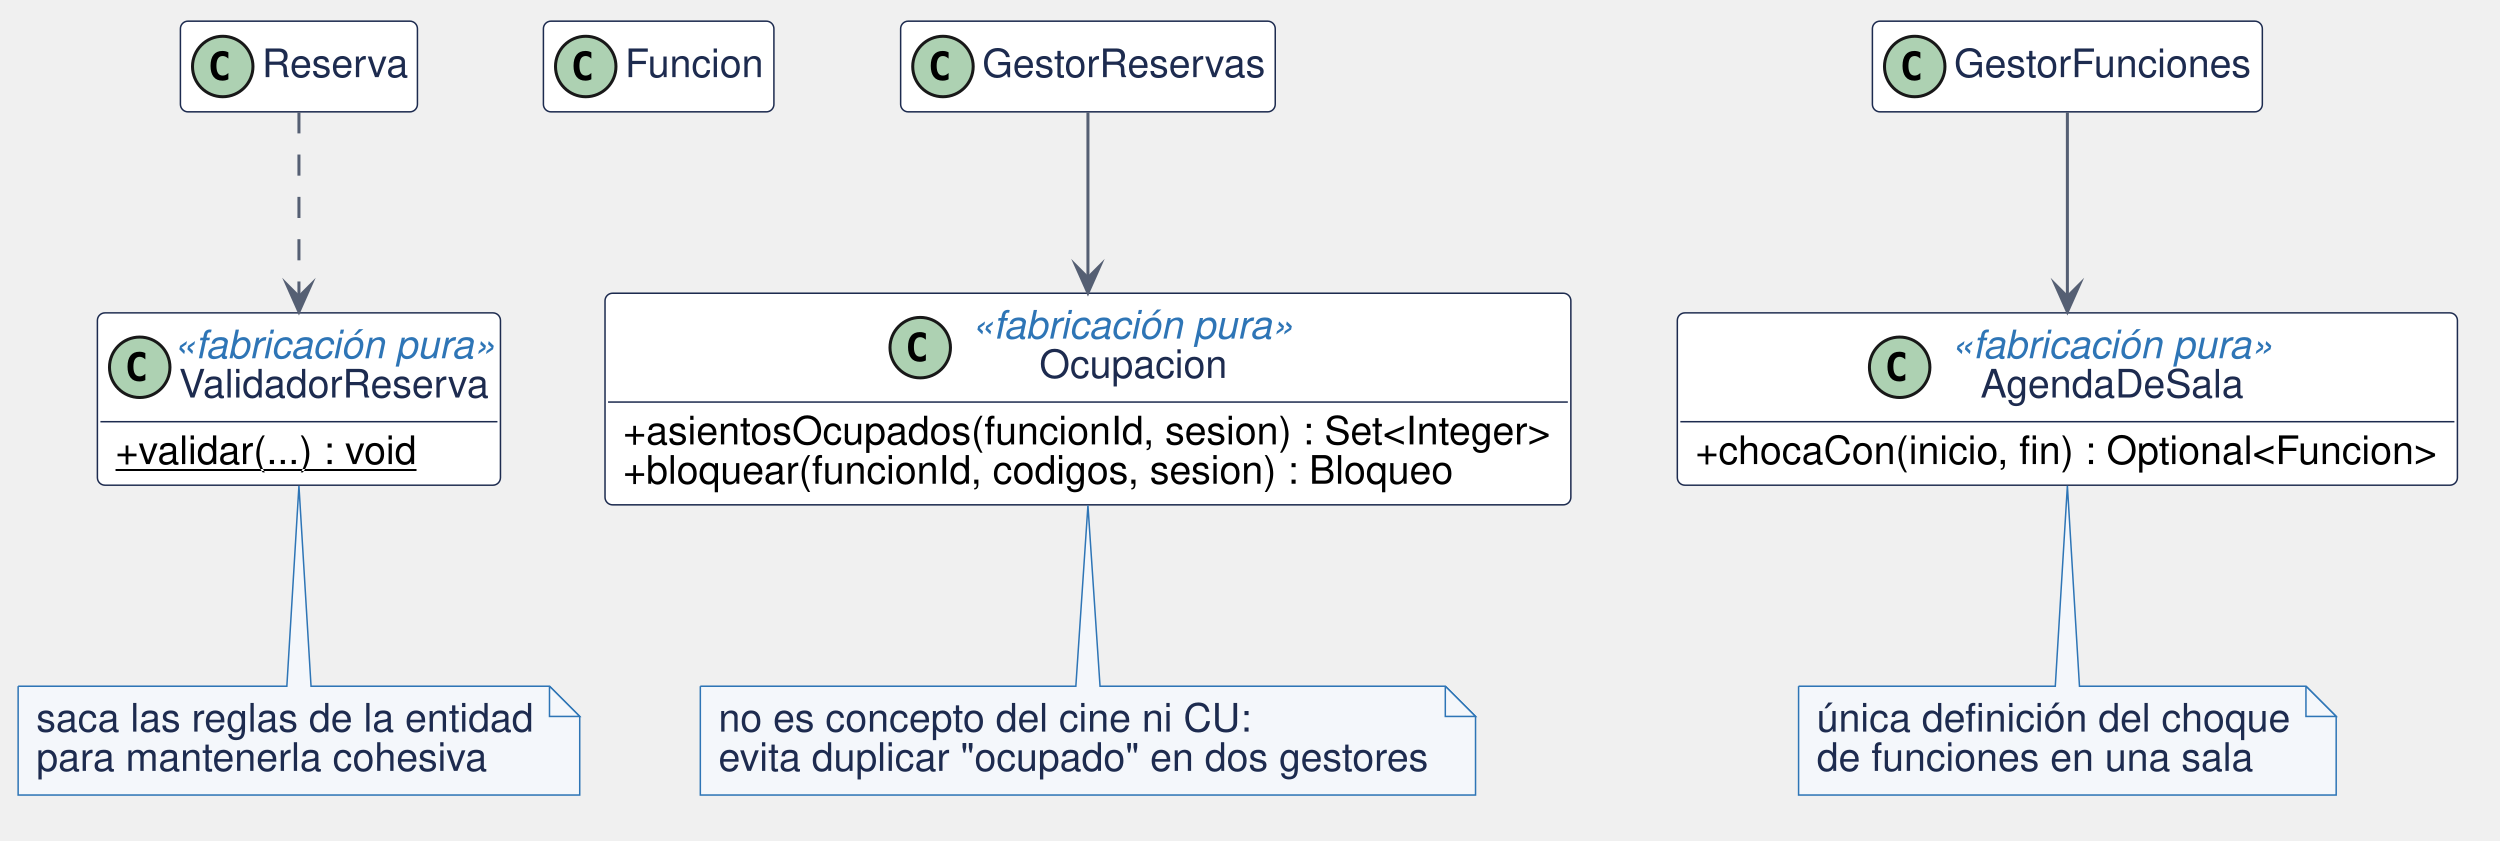
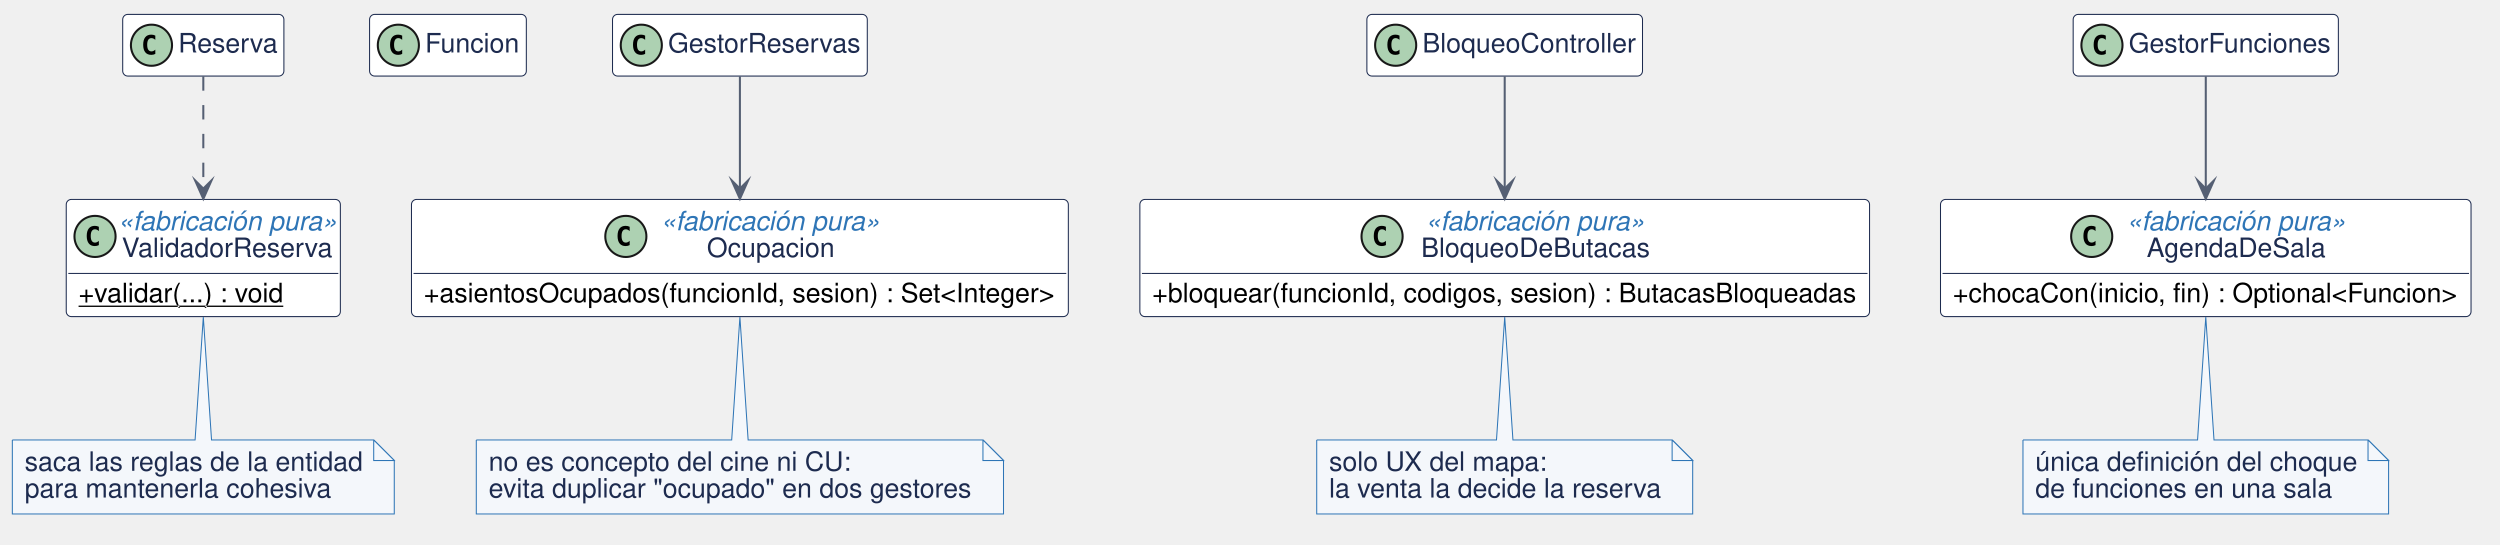
- <svg xmlns="http://www.w3.org/2000/svg" version="1.1" data-diagram-type="CLASS" style="width:827px;height:278px;" width="827px" height="278px" viewBox="0 0 827 278" zoomAndPan="magnify" preserveAspectRatio="none" contentStyleType="text/css">
+ <svg xmlns="http://www.w3.org/2000/svg" version="1.1" data-diagram-type="CLASS" style="width:1216px;height:265px;" width="1216px" height="265px" viewBox="0 0 1216 265" zoomAndPan="magnify" preserveAspectRatio="none" contentStyleType="text/css">
  <defs />
  <g font-family="sans-serif" lengthAdjust="spacing">
    <g class="entity" data-qualified-name="Reserva" id="ent0001" data-source-line="2">
      <rect x="59.68" y="7" width="78.407" height="30" fill="#FFF" style="stroke:#1D2B4F;stroke-width:0.5;" rx="2.5" ry="2.5" />
      <ellipse cx="73.68" cy="22" rx="10" ry="10" fill="#ADD1B2" style="stroke:#181818;stroke-width:1;" />
      <path d="M75.542,26.227 Q75.097,26.456 74.609,26.57 Q74.12,26.684 73.58,26.684 Q71.663,26.684 70.654,25.421 Q69.645,24.158 69.645,21.771 Q69.645,19.378 70.654,18.115 Q71.663,16.852 73.58,16.852 Q74.12,16.852 74.615,16.966 Q75.11,17.08 75.542,17.309 L75.542,19.391 Q75.059,18.946 74.606,18.74 Q74.152,18.534 73.669,18.534 Q72.641,18.534 72.117,19.349 Q71.594,20.165 71.594,21.771 Q71.594,23.371 72.117,24.186 Q72.641,25.002 73.669,25.002 Q74.152,25.002 74.606,24.796 Q75.059,24.589 75.542,24.145 Z " fill="#000" />
      <text x="86.68" y="25.51" fill="#1D2B4F" font-size="13" textLength="48.407" font-family="Helvetica">Reserva</text>
    </g>
    <g class="entity" data-qualified-name="Funcion" id="ent0002" data-source-line="3">
      <rect x="179.76" y="7" width="76.249" height="30" fill="#FFF" style="stroke:#1D2B4F;stroke-width:0.5;" rx="2.5" ry="2.5" />
      <ellipse cx="193.76" cy="22" rx="10" ry="10" fill="#ADD1B2" style="stroke:#181818;stroke-width:1;" />
      <path d="M195.622,26.227 Q195.177,26.456 194.689,26.57 Q194.2,26.684 193.66,26.684 Q191.743,26.684 190.734,25.421 Q189.725,24.158 189.725,21.771 Q189.725,19.378 190.734,18.115 Q191.743,16.852 193.66,16.852 Q194.2,16.852 194.695,16.966 Q195.19,17.08 195.622,17.309 L195.622,19.391 Q195.139,18.946 194.686,18.74 Q194.232,18.534 193.749,18.534 Q192.721,18.534 192.197,19.349 Q191.674,20.165 191.674,21.771 Q191.674,23.371 192.197,24.186 Q192.721,25.002 193.749,25.002 Q194.232,25.002 194.686,24.796 Q195.139,24.589 195.622,24.145 Z " fill="#000" />
      <text x="206.76" y="25.51" fill="#1D2B4F" font-size="13" textLength="46.249" font-family="Helvetica">Funcion</text>
    </g>
    <g class="entity" data-qualified-name="GestorReservas" id="ent0003" data-source-line="4">
      <rect x="297.93" y="7" width="123.92" height="30" fill="#FFF" style="stroke:#1D2B4F;stroke-width:0.5;" rx="2.5" ry="2.5" />
      <ellipse cx="311.93" cy="22" rx="10" ry="10" fill="#ADD1B2" style="stroke:#181818;stroke-width:1;" />
      <path d="M313.792,26.227 Q313.347,26.456 312.859,26.57 Q312.37,26.684 311.83,26.684 Q309.913,26.684 308.904,25.421 Q307.895,24.158 307.895,21.771 Q307.895,19.378 308.904,18.115 Q309.913,16.852 311.83,16.852 Q312.37,16.852 312.865,16.966 Q313.36,17.08 313.792,17.309 L313.792,19.391 Q313.309,18.946 312.856,18.74 Q312.402,18.534 311.919,18.534 Q310.891,18.534 310.367,19.349 Q309.844,20.165 309.844,21.771 Q309.844,23.371 310.367,24.186 Q310.891,25.002 311.919,25.002 Q312.402,25.002 312.856,24.796 Q313.309,24.589 313.792,24.145 Z " fill="#000" />
      <text x="324.93" y="25.51" fill="#1D2B4F" font-size="13" textLength="93.92" font-family="Helvetica">GestorReservas</text>
    </g>
    <g class="entity" data-qualified-name="Ocupacion" id="ent0004" data-source-line="5">
-       <rect x="200.14" y="97" width="319.5" height="70" fill="#FFF" style="stroke:#1D2B4F;stroke-width:0.5;" rx="2.5" ry="2.5" />
+       <rect x="200.14" y="97" width="319.5" height="57" fill="#FFF" style="stroke:#1D2B4F;stroke-width:0.5;" rx="2.5" ry="2.5" />
      <ellipse cx="304.411" cy="115" rx="10" ry="10" fill="#ADD1B2" style="stroke:#181818;stroke-width:1;" />
      <path d="M306.273,119.227 Q305.828,119.456 305.339,119.57 Q304.851,119.684 304.311,119.684 Q302.394,119.684 301.385,118.421 Q300.376,117.158 300.376,114.771 Q300.376,112.378 301.385,111.115 Q302.394,109.852 304.311,109.852 Q304.851,109.852 305.346,109.966 Q305.841,110.08 306.273,110.309 L306.273,112.391 Q305.79,111.946 305.336,111.74 Q304.882,111.534 304.4,111.534 Q303.372,111.534 302.848,112.349 Q302.324,113.165 302.324,114.771 Q302.324,116.371 302.848,117.186 Q303.372,118.002 304.4,118.002 Q304.882,118.002 305.336,117.796 Q305.79,117.589 306.273,117.145 Z " fill="#000" />
      <text x="321.411" y="112.01" fill="#2E75B6" font-size="13" textLength="106.958" font-style="italic" font-family="Helvetica">«fabricación pura»</text>
      <text x="343.815" y="125.01" fill="#1D2B4F" font-size="13" textLength="62.15" font-family="Helvetica">Ocupacion</text>
      <line x1="201.14" y1="133" x2="518.64" y2="133" style="stroke:#1D2B4F;stroke-width:0.5;" />
      <text x="206.14" y="147.01" fill="#000" font-size="13" textLength="307.5" font-family="Helvetica">+asientosOcupados(funcionId, sesion) : Set&lt;Integer&gt;</text>
-       <text x="206.14" y="160.01" fill="#000" font-size="13" textLength="274.987" font-family="Helvetica">+bloquear(funcionId, codigos, sesion) : Bloqueo</text>
    </g>
-     <g class="entity" data-qualified-name="AgendaDeSala" id="ent0005" data-source-line="9">
-       <rect x="554.86" y="103.5" width="258.054" height="57" fill="#FFF" style="stroke:#1D2B4F;stroke-width:0.5;" rx="2.5" ry="2.5" />
-       <ellipse cx="628.408" cy="121.5" rx="10" ry="10" fill="#ADD1B2" style="stroke:#181818;stroke-width:1;" />
-       <path d="M630.27,125.727 Q629.826,125.956 629.337,126.07 Q628.848,126.184 628.308,126.184 Q626.391,126.184 625.382,124.921 Q624.373,123.658 624.373,121.271 Q624.373,118.878 625.382,117.615 Q626.391,116.352 628.308,116.352 Q628.848,116.352 629.343,116.466 Q629.838,116.58 630.27,116.809 L630.27,118.891 Q629.787,118.446 629.334,118.24 Q628.88,118.034 628.397,118.034 Q627.369,118.034 626.845,118.849 Q626.322,119.665 626.322,121.271 Q626.322,122.871 626.845,123.686 Q627.369,124.502 628.397,124.502 Q628.88,124.502 629.334,124.296 Q629.787,124.089 630.27,123.645 Z " fill="#000" />
-       <text x="645.408" y="118.51" fill="#2E75B6" font-size="13" textLength="106.958" font-style="italic" font-family="Helvetica">«fabricación pura»</text>
-       <text x="655.158" y="131.51" fill="#1D2B4F" font-size="13" textLength="87.458" font-family="Helvetica">AgendaDeSala</text>
-       <line x1="555.86" y1="139.5" x2="811.914" y2="139.5" style="stroke:#1D2B4F;stroke-width:0.5;" />
-       <text x="560.86" y="153.51" fill="#000" font-size="13" textLength="246.054" font-family="Helvetica">+chocaCon(inicio, fin) : Optional&lt;Funcion&gt;</text>
+     <g class="entity" data-qualified-name="BloqueoDeButacas" id="ent0005" data-source-line="8">
+       <rect x="554.43" y="97" width="354.919" height="57" fill="#FFF" style="stroke:#1D2B4F;stroke-width:0.5;" rx="2.5" ry="2.5" />
+       <ellipse cx="672.24" cy="115" rx="10" ry="10" fill="#ADD1B2" style="stroke:#181818;stroke-width:1;" />
+       <path d="M674.102,119.227 Q673.657,119.456 673.169,119.57 Q672.68,119.684 672.14,119.684 Q670.223,119.684 669.214,118.421 Q668.205,117.158 668.205,114.771 Q668.205,112.378 669.214,111.115 Q670.223,109.852 672.14,109.852 Q672.68,109.852 673.175,109.966 Q673.67,110.08 674.102,110.309 L674.102,112.391 Q673.619,111.946 673.165,111.74 Q672.711,111.534 672.229,111.534 Q671.201,111.534 670.677,112.349 Q670.153,113.165 670.153,114.771 Q670.153,116.371 670.677,117.186 Q671.201,118.002 672.229,118.002 Q672.711,118.002 673.165,117.796 Q673.619,117.589 674.102,117.145 Z " fill="#000" />
+       <text x="693.411" y="112.01" fill="#2E75B6" font-size="13" textLength="106.958" font-style="italic" font-family="Helvetica">«fabricación pura»</text>
+       <text x="691.24" y="125.01" fill="#1D2B4F" font-size="13" textLength="111.3" font-family="Helvetica">BloqueoDeButacas</text>
+       <line x1="555.43" y1="133" x2="908.349" y2="133" style="stroke:#1D2B4F;stroke-width:0.5;" />
+       <text x="560.43" y="147.01" fill="#000" font-size="13" textLength="342.919" font-family="Helvetica">+bloquear(funcionId, codigos, sesion) : ButacasBloqueadas</text>
    </g>
-     <g class="entity" data-qualified-name="ValidadorReserva" id="ent0006" data-source-line="12">
-       <rect x="32.22" y="103.5" width="133.333" height="57" fill="#FFF" style="stroke:#1D2B4F;stroke-width:0.5;" rx="2.5" ry="2.5" />
-       <ellipse cx="46.22" cy="121.5" rx="10" ry="10" fill="#ADD1B2" style="stroke:#181818;stroke-width:1;" />
-       <path d="M48.082,125.727 Q47.637,125.956 47.149,126.07 Q46.66,126.184 46.12,126.184 Q44.203,126.184 43.194,124.921 Q42.185,123.658 42.185,121.271 Q42.185,118.878 43.194,117.615 Q44.203,116.352 46.12,116.352 Q46.66,116.352 47.155,116.466 Q47.65,116.58 48.082,116.809 L48.082,118.891 Q47.599,118.446 47.146,118.24 Q46.692,118.034 46.209,118.034 Q45.181,118.034 44.657,118.849 Q44.134,119.665 44.134,121.271 Q44.134,122.871 44.657,123.686 Q45.181,124.502 46.209,124.502 Q46.692,124.502 47.146,124.296 Q47.599,124.089 48.082,123.645 Z " fill="#000" />
-       <text x="57.408" y="118.51" fill="#2E75B6" font-size="13" textLength="106.958" font-style="italic" font-family="Helvetica">«fabricación pura»</text>
-       <text x="59.22" y="131.51" fill="#1D2B4F" font-size="13" textLength="103.333" font-family="Helvetica">ValidadorReserva</text>
-       <line x1="33.22" y1="139.5" x2="164.553" y2="139.5" style="stroke:#1D2B4F;stroke-width:0.5;" />
-       <text x="38.22" y="153.51" fill="#000" font-size="13" textLength="100.064" text-decoration="underline" font-family="Helvetica">+validar(...) : void</text>
+     <g class="entity" data-qualified-name="AgendaDeSala" id="ent0006" data-source-line="11">
+       <rect x="943.86" y="97" width="258.054" height="57" fill="#FFF" style="stroke:#1D2B4F;stroke-width:0.5;" rx="2.5" ry="2.5" />
+       <ellipse cx="1017.408" cy="115" rx="10" ry="10" fill="#ADD1B2" style="stroke:#181818;stroke-width:1;" />
+       <path d="M1019.27,119.227 Q1018.826,119.456 1018.337,119.57 Q1017.848,119.684 1017.308,119.684 Q1015.391,119.684 1014.382,118.421 Q1013.373,117.158 1013.373,114.771 Q1013.373,112.378 1014.382,111.115 Q1015.391,109.852 1017.308,109.852 Q1017.848,109.852 1018.343,109.966 Q1018.838,110.08 1019.27,110.309 L1019.27,112.391 Q1018.787,111.946 1018.334,111.74 Q1017.88,111.534 1017.397,111.534 Q1016.369,111.534 1015.845,112.349 Q1015.322,113.165 1015.322,114.771 Q1015.322,116.371 1015.845,117.186 Q1016.369,118.002 1017.397,118.002 Q1017.88,118.002 1018.334,117.796 Q1018.787,117.589 1019.27,117.145 Z " fill="#000" />
+       <text x="1034.408" y="112.01" fill="#2E75B6" font-size="13" textLength="106.958" font-style="italic" font-family="Helvetica">«fabricación pura»</text>
+       <text x="1044.158" y="125.01" fill="#1D2B4F" font-size="13" textLength="87.458" font-family="Helvetica">AgendaDeSala</text>
+       <line x1="944.86" y1="133" x2="1200.914" y2="133" style="stroke:#1D2B4F;stroke-width:0.5;" />
+       <text x="949.86" y="147.01" fill="#000" font-size="13" textLength="246.054" font-family="Helvetica">+chocaCon(inicio, fin) : Optional&lt;Funcion&gt;</text>
    </g>
-     <g class="entity" data-qualified-name="GestorFunciones" id="ent0008" data-source-line="16">
-       <rect x="619.39" y="7" width="128.992" height="30" fill="#FFF" style="stroke:#1D2B4F;stroke-width:0.5;" rx="2.5" ry="2.5" />
-       <ellipse cx="633.39" cy="22" rx="10" ry="10" fill="#ADD1B2" style="stroke:#181818;stroke-width:1;" />
-       <path d="M635.252,26.227 Q634.807,26.456 634.319,26.57 Q633.83,26.684 633.29,26.684 Q631.373,26.684 630.364,25.421 Q629.355,24.158 629.355,21.771 Q629.355,19.378 630.364,18.115 Q631.373,16.852 633.29,16.852 Q633.83,16.852 634.325,16.966 Q634.82,17.08 635.252,17.309 L635.252,19.391 Q634.769,18.946 634.316,18.74 Q633.862,18.534 633.379,18.534 Q632.351,18.534 631.827,19.349 Q631.304,20.165 631.304,21.771 Q631.304,23.371 631.827,24.186 Q632.351,25.002 633.379,25.002 Q633.862,25.002 634.316,24.796 Q634.769,24.589 635.252,24.145 Z " fill="#000" />
-       <text x="646.39" y="25.51" fill="#1D2B4F" font-size="13" textLength="98.992" font-family="Helvetica">GestorFunciones</text>
+     <g class="entity" data-qualified-name="ValidadorReserva" id="ent0007" data-source-line="14">
+       <rect x="32.22" y="97" width="133.333" height="57" fill="#FFF" style="stroke:#1D2B4F;stroke-width:0.5;" rx="2.5" ry="2.5" />
+       <ellipse cx="46.22" cy="115" rx="10" ry="10" fill="#ADD1B2" style="stroke:#181818;stroke-width:1;" />
+       <path d="M48.082,119.227 Q47.637,119.456 47.149,119.57 Q46.66,119.684 46.12,119.684 Q44.203,119.684 43.194,118.421 Q42.185,117.158 42.185,114.771 Q42.185,112.378 43.194,111.115 Q44.203,109.852 46.12,109.852 Q46.66,109.852 47.155,109.966 Q47.65,110.08 48.082,110.309 L48.082,112.391 Q47.599,111.946 47.146,111.74 Q46.692,111.534 46.209,111.534 Q45.181,111.534 44.657,112.349 Q44.134,113.165 44.134,114.771 Q44.134,116.371 44.657,117.186 Q45.181,118.002 46.209,118.002 Q46.692,118.002 47.146,117.796 Q47.599,117.589 48.082,117.145 Z " fill="#000" />
+       <text x="57.408" y="112.01" fill="#2E75B6" font-size="13" textLength="106.958" font-style="italic" font-family="Helvetica">«fabricación pura»</text>
+       <text x="59.22" y="125.01" fill="#1D2B4F" font-size="13" textLength="103.333" font-family="Helvetica">ValidadorReserva</text>
+       <line x1="33.22" y1="133" x2="164.553" y2="133" style="stroke:#1D2B4F;stroke-width:0.5;" />
+       <text x="38.22" y="147.01" fill="#000" font-size="13" textLength="100.064" text-decoration="underline" font-family="Helvetica">+validar(...) : void</text>
    </g>
-     <g class="entity" data-qualified-name="GMN11" id="ent0012" data-source-line="18">
-       <path d="M231.67,227 L231.67,263 A0,0 0 0 0 231.67,263 L488.105,263 A0,0 0 0 0 488.105,263 L488.105,237 L478.105,227 L363.89,227 L359.89,167.21 L355.89,227 L231.67,227 A0,0 0 0 0 231.67,227" style="stroke:#2E75B6;stroke-width:0.5;" fill="#F4F7FB" />
-       <path d="M478.105,227 L478.105,237 L488.105,237 L478.105,227" style="stroke:#2E75B6;stroke-width:0.5;" fill="#F4F7FB" />
-       <text x="237.67" y="242.01" fill="#1D2B4F" font-size="13" textLength="176.325" font-family="Helvetica">no es concepto del cine ni CU:</text>
-       <text x="237.67" y="255.01" fill="#1D2B4F" font-size="13" textLength="235.435" font-family="Helvetica">evita duplicar "ocupado" en dos gestores</text>
+     <g class="entity" data-qualified-name="BloqueoController" id="ent0009" data-source-line="18">
+       <rect x="664.85" y="7" width="134.063" height="30" fill="#FFF" style="stroke:#1D2B4F;stroke-width:0.5;" rx="2.5" ry="2.5" />
+       <ellipse cx="678.85" cy="22" rx="10" ry="10" fill="#ADD1B2" style="stroke:#181818;stroke-width:1;" />
+       <path d="M680.712,26.227 Q680.267,26.456 679.779,26.57 Q679.29,26.684 678.75,26.684 Q676.833,26.684 675.824,25.421 Q674.815,24.158 674.815,21.771 Q674.815,19.378 675.824,18.115 Q676.833,16.852 678.75,16.852 Q679.29,16.852 679.785,16.966 Q680.28,17.08 680.712,17.309 L680.712,19.391 Q680.229,18.946 679.776,18.74 Q679.322,18.534 678.839,18.534 Q677.811,18.534 677.287,19.349 Q676.764,20.165 676.764,21.771 Q676.764,23.371 677.287,24.186 Q677.811,25.002 678.839,25.002 Q679.322,25.002 679.776,24.796 Q680.229,24.589 680.712,24.145 Z " fill="#000" />
+       <text x="691.85" y="25.51" fill="#1D2B4F" font-size="13" textLength="104.063" font-family="Helvetica">BloqueoController</text>
    </g>
-     <g class="entity" data-qualified-name="GMN14" id="ent0015" data-source-line="19">
-       <path d="M594.97,227 L594.97,263 A0,0 0 0 0 594.97,263 L772.808,263 A0,0 0 0 0 772.808,263 L772.808,237 L762.808,227 L687.89,227 L683.89,160.72 L679.89,227 L594.97,227 A0,0 0 0 0 594.97,227" style="stroke:#2E75B6;stroke-width:0.5;" fill="#F4F7FB" />
-       <path d="M762.808,227 L762.808,237 L772.808,237 L762.808,227" style="stroke:#2E75B6;stroke-width:0.5;" fill="#F4F7FB" />
-       <text x="600.97" y="242.01" fill="#1D2B4F" font-size="13" textLength="156.838" font-family="Helvetica">única definición del choque</text>
-       <text x="600.97" y="255.01" fill="#1D2B4F" font-size="13" textLength="144.555" font-family="Helvetica">de funciones en una sala</text>
+     <g class="entity" data-qualified-name="GestorFunciones" id="ent0011" data-source-line="19">
+       <rect x="1008.39" y="7" width="128.992" height="30" fill="#FFF" style="stroke:#1D2B4F;stroke-width:0.5;" rx="2.5" ry="2.5" />
+       <ellipse cx="1022.39" cy="22" rx="10" ry="10" fill="#ADD1B2" style="stroke:#181818;stroke-width:1;" />
+       <path d="M1024.252,26.227 Q1023.807,26.456 1023.319,26.57 Q1022.83,26.684 1022.29,26.684 Q1020.373,26.684 1019.364,25.421 Q1018.355,24.158 1018.355,21.771 Q1018.355,19.378 1019.364,18.115 Q1020.373,16.852 1022.29,16.852 Q1022.83,16.852 1023.325,16.966 Q1023.82,17.08 1024.252,17.309 L1024.252,19.391 Q1023.769,18.946 1023.316,18.74 Q1022.862,18.534 1022.379,18.534 Q1021.351,18.534 1020.827,19.349 Q1020.304,20.165 1020.304,21.771 Q1020.304,23.371 1020.827,24.186 Q1021.351,25.002 1022.379,25.002 Q1022.862,25.002 1023.316,24.796 Q1023.769,24.589 1024.252,24.145 Z " fill="#000" />
+       <text x="1035.39" y="25.51" fill="#1D2B4F" font-size="13" textLength="98.992" font-family="Helvetica">GestorFunciones</text>
    </g>
-     <g class="entity" data-qualified-name="GMN17" id="ent0018" data-source-line="20">
-       <path d="M6,227 L6,263 A0,0 0 0 0 6,263 L191.772,263 A0,0 0 0 0 191.772,263 L191.772,237 L181.772,227 L102.89,227 L98.89,160.72 L94.89,227 L6,227 A0,0 0 0 0 6,227" style="stroke:#2E75B6;stroke-width:0.5;" fill="#F4F7FB" />
-       <path d="M181.772,227 L181.772,237 L191.772,237 L181.772,227" style="stroke:#2E75B6;stroke-width:0.5;" fill="#F4F7FB" />
-       <text x="12" y="242.01" fill="#1D2B4F" font-size="13" textLength="164.772" font-family="Helvetica">saca las reglas de la entidad</text>
-       <text x="12" y="255.01" fill="#1D2B4F" font-size="13" textLength="149.589" font-family="Helvetica">para mantenerla cohesiva</text>
+     <g class="entity" data-qualified-name="GMN14" id="ent0015" data-source-line="21">
+       <path d="M231.67,214 L231.67,250 A0,0 0 0 0 231.67,250 L488.105,250 A0,0 0 0 0 488.105,250 L488.105,224 L478.105,214 L363.89,214 L359.89,154.23 L355.89,214 L231.67,214 A0,0 0 0 0 231.67,214" style="stroke:#2E75B6;stroke-width:0.5;" fill="#F4F7FB" />
+       <path d="M478.105,214 L478.105,224 L488.105,224 L478.105,214" style="stroke:#2E75B6;stroke-width:0.5;" fill="#F4F7FB" />
+       <text x="237.67" y="229.01" fill="#1D2B4F" font-size="13" textLength="176.325" font-family="Helvetica">no es concepto del cine ni CU:</text>
+       <text x="237.67" y="242.01" fill="#1D2B4F" font-size="13" textLength="235.435" font-family="Helvetica">evita duplicar "ocupado" en dos gestores</text>
    </g>
-     <g class="link" data-entity-1="ent0003" data-entity-2="ent0004" id="lnk7" data-source-line="15" data-link-type="dependency">
-       <path d="M359.89,37.12 C359.89,52.21 359.89,71.7 359.89,91.88" style="stroke:#555F73;stroke-width:1;" fill="none" id="GestorReservas-to-Ocupacion" codeLine="15" />
-       <polygon points="359.89,96.88,363.89,87.88,359.89,91.88,355.89,87.88,359.89,96.88" fill="#555F73" style="stroke:#555F73;stroke-width:1;stroke-linejoin:miter;stroke-miterlimit:10;" />
+     <g class="entity" data-qualified-name="GMN17" id="ent0018" data-source-line="22">
+       <path d="M640.45,214 L640.45,250 A0,0 0 0 0 640.45,250 L823.322,250 A0,0 0 0 0 823.322,250 L823.322,224 L813.322,214 L735.89,214 L731.89,154.23 L727.89,214 L640.45,214 A0,0 0 0 0 640.45,214" style="stroke:#2E75B6;stroke-width:0.5;" fill="#F4F7FB" />
+       <path d="M813.322,214 L813.322,224 L823.322,224 L813.322,214" style="stroke:#2E75B6;stroke-width:0.5;" fill="#F4F7FB" />
+       <text x="646.45" y="229.01" fill="#1D2B4F" font-size="13" textLength="106.222" font-family="Helvetica">solo UX del mapa:</text>
+       <text x="646.45" y="242.01" fill="#1D2B4F" font-size="13" textLength="161.872" font-family="Helvetica">la venta la decide la reserva</text>
    </g>
-     <g class="link" data-entity-1="ent0008" data-entity-2="ent0005" id="lnk9" data-source-line="16" data-link-type="dependency">
-       <path d="M683.89,37.12 C683.89,53.81 683.89,77 683.89,98.14" style="stroke:#555F73;stroke-width:1;" fill="none" id="GestorFunciones-to-AgendaDeSala" codeLine="16" />
-       <polygon points="683.89,103.14,687.89,94.14,683.89,98.14,679.89,94.14,683.89,103.14" fill="#555F73" style="stroke:#555F73;stroke-width:1;stroke-linejoin:miter;stroke-miterlimit:10;" />
+     <g class="entity" data-qualified-name="GMN20" id="ent0021" data-source-line="23">
+       <path d="M983.97,214 L983.97,250 A0,0 0 0 0 983.97,250 L1161.808,250 A0,0 0 0 0 1161.808,250 L1161.808,224 L1151.808,214 L1076.89,214 L1072.89,154.23 L1068.89,214 L983.97,214 A0,0 0 0 0 983.97,214" style="stroke:#2E75B6;stroke-width:0.5;" fill="#F4F7FB" />
+       <path d="M1151.808,214 L1151.808,224 L1161.808,224 L1151.808,214" style="stroke:#2E75B6;stroke-width:0.5;" fill="#F4F7FB" />
+       <text x="989.97" y="229.01" fill="#1D2B4F" font-size="13" textLength="156.838" font-family="Helvetica">única definición del choque</text>
+       <text x="989.97" y="242.01" fill="#1D2B4F" font-size="13" textLength="144.555" font-family="Helvetica">de funciones en una sala</text>
    </g>
-     <g class="link" data-entity-1="ent0001" data-entity-2="ent0006" id="lnk10" data-source-line="17" data-link-type="dependency">
-       <path d="M98.89,37.12 C98.89,53.81 98.89,77 98.89,98.14" style="stroke:#555F73;stroke-width:1;stroke-dasharray:7,7;" fill="none" id="Reserva-to-ValidadorReserva" codeLine="17" />
-       <polygon points="98.89,103.14,102.89,94.14,98.89,98.14,94.89,94.14,98.89,103.14" fill="#555F73" style="stroke:#555F73;stroke-width:1;stroke-linejoin:miter;stroke-miterlimit:10;" />
+     <g class="entity" data-qualified-name="GMN23" id="ent0024" data-source-line="24">
+       <path d="M6,214 L6,250 A0,0 0 0 0 6,250 L191.772,250 A0,0 0 0 0 191.772,250 L191.772,224 L181.772,214 L102.89,214 L98.89,154.23 L94.89,214 L6,214 A0,0 0 0 0 6,214" style="stroke:#2E75B6;stroke-width:0.5;" fill="#F4F7FB" />
+       <path d="M181.772,214 L181.772,224 L191.772,224 L181.772,214" style="stroke:#2E75B6;stroke-width:0.5;" fill="#F4F7FB" />
+       <text x="12" y="229.01" fill="#1D2B4F" font-size="13" textLength="164.772" font-family="Helvetica">saca las reglas de la entidad</text>
+       <text x="12" y="242.01" fill="#1D2B4F" font-size="13" textLength="149.589" font-family="Helvetica">para mantenerla cohesiva</text>
+     </g>
+     <g class="link" data-entity-1="ent0003" data-entity-2="ent0004" id="lnk8" data-source-line="17" data-link-type="dependency">
+       <path d="M359.89,37.11 C359.89,52.47 359.89,72.42 359.89,91.74" style="stroke:#555F73;stroke-width:1;" fill="none" id="GestorReservas-to-Ocupacion" codeLine="17" />
+       <polygon points="359.89,96.74,363.89,87.74,359.89,91.74,355.89,87.74,359.89,96.74" fill="#555F73" style="stroke:#555F73;stroke-width:1;stroke-linejoin:miter;stroke-miterlimit:10;" />
+     </g>
+     <g class="link" data-entity-1="ent0009" data-entity-2="ent0005" id="lnk10" data-source-line="18" data-link-type="dependency">
+       <path d="M731.89,37.11 C731.89,52.47 731.89,72.42 731.89,91.74" style="stroke:#555F73;stroke-width:1;" fill="none" id="BloqueoController-to-BloqueoDeButacas" codeLine="18" />
+       <polygon points="731.89,96.74,735.89,87.74,731.89,91.74,727.89,87.74,731.89,96.74" fill="#555F73" style="stroke:#555F73;stroke-width:1;stroke-linejoin:miter;stroke-miterlimit:10;" />
+     </g>
+     <g class="link" data-entity-1="ent0011" data-entity-2="ent0006" id="lnk12" data-source-line="19" data-link-type="dependency">
+       <path d="M1072.89,37.11 C1072.89,52.47 1072.89,72.42 1072.89,91.74" style="stroke:#555F73;stroke-width:1;" fill="none" id="GestorFunciones-to-AgendaDeSala" codeLine="19" />
+       <polygon points="1072.89,96.74,1076.89,87.74,1072.89,91.74,1068.89,87.74,1072.89,96.74" fill="#555F73" style="stroke:#555F73;stroke-width:1;stroke-linejoin:miter;stroke-miterlimit:10;" />
+     </g>
+     <g class="link" data-entity-1="ent0001" data-entity-2="ent0007" id="lnk13" data-source-line="20" data-link-type="dependency">
+       <path d="M98.89,37.11 C98.89,52.47 98.89,72.42 98.89,91.74" style="stroke:#555F73;stroke-width:1;stroke-dasharray:7,7;" fill="none" id="Reserva-to-ValidadorReserva" codeLine="20" />
+       <polygon points="98.89,96.74,102.89,87.74,98.89,91.74,94.89,87.74,98.89,96.74" fill="#555F73" style="stroke:#555F73;stroke-width:1;stroke-linejoin:miter;stroke-miterlimit:10;" />
    </g>
  </g>
</svg>
